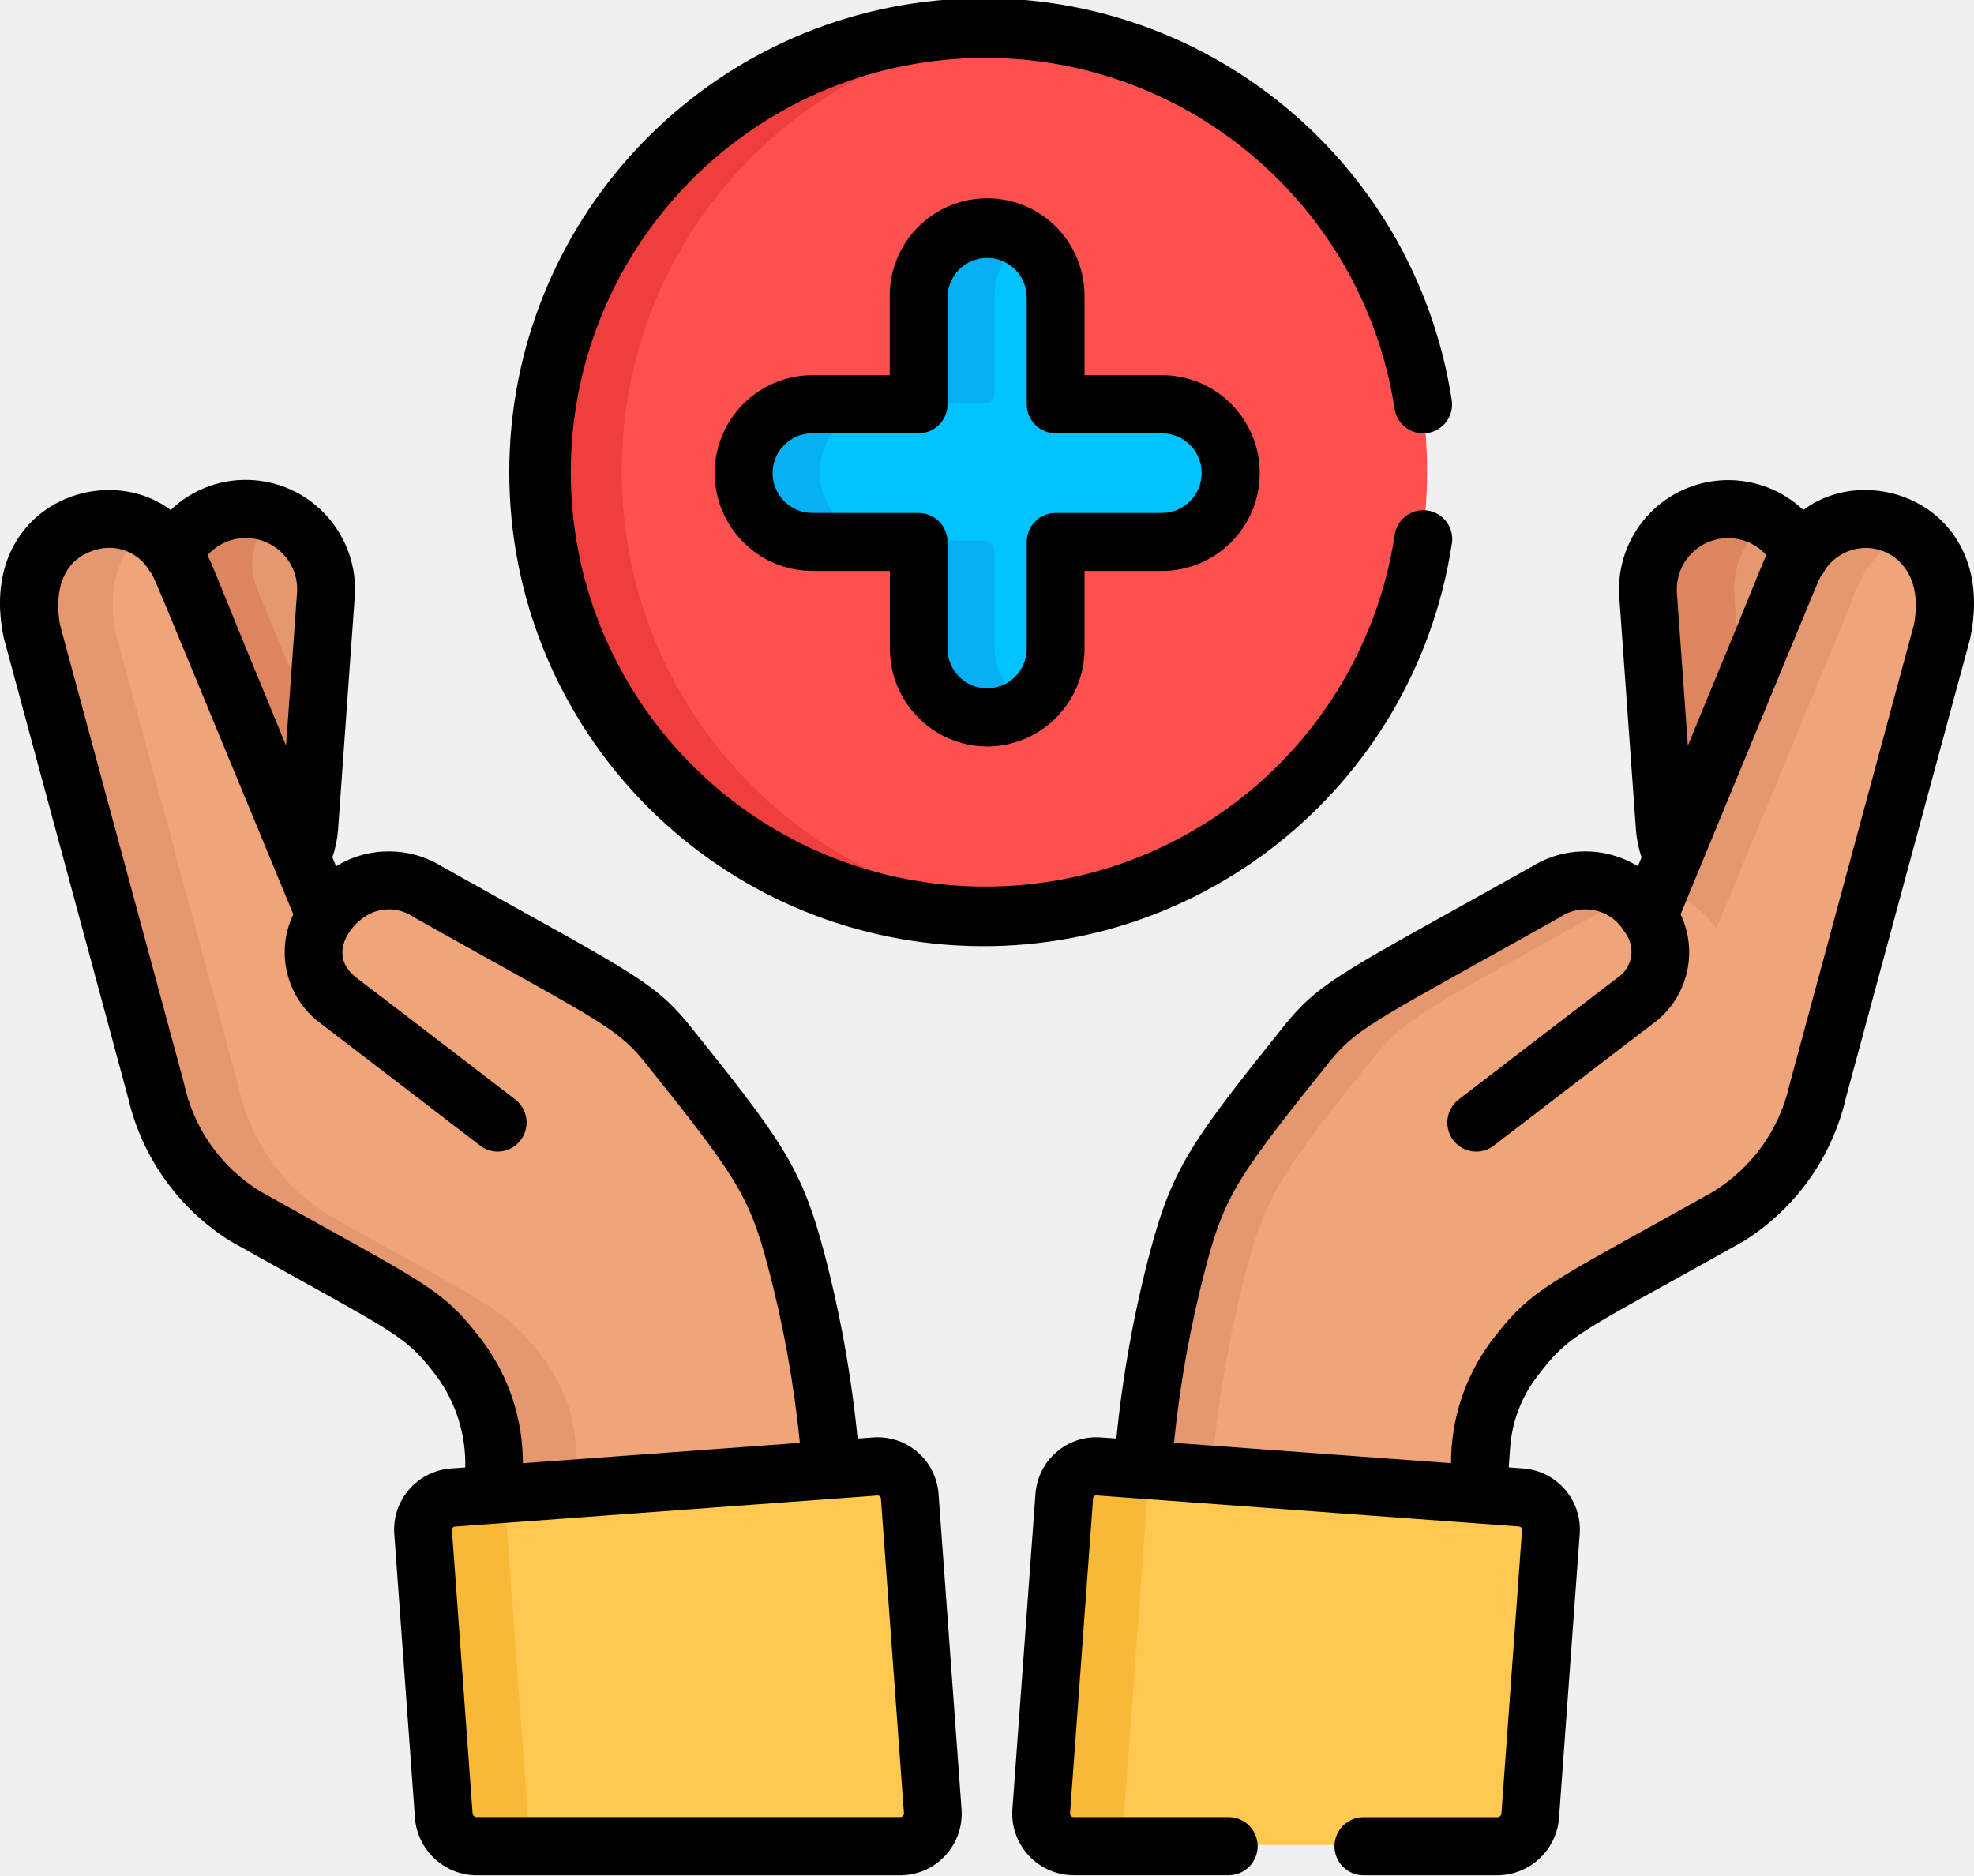
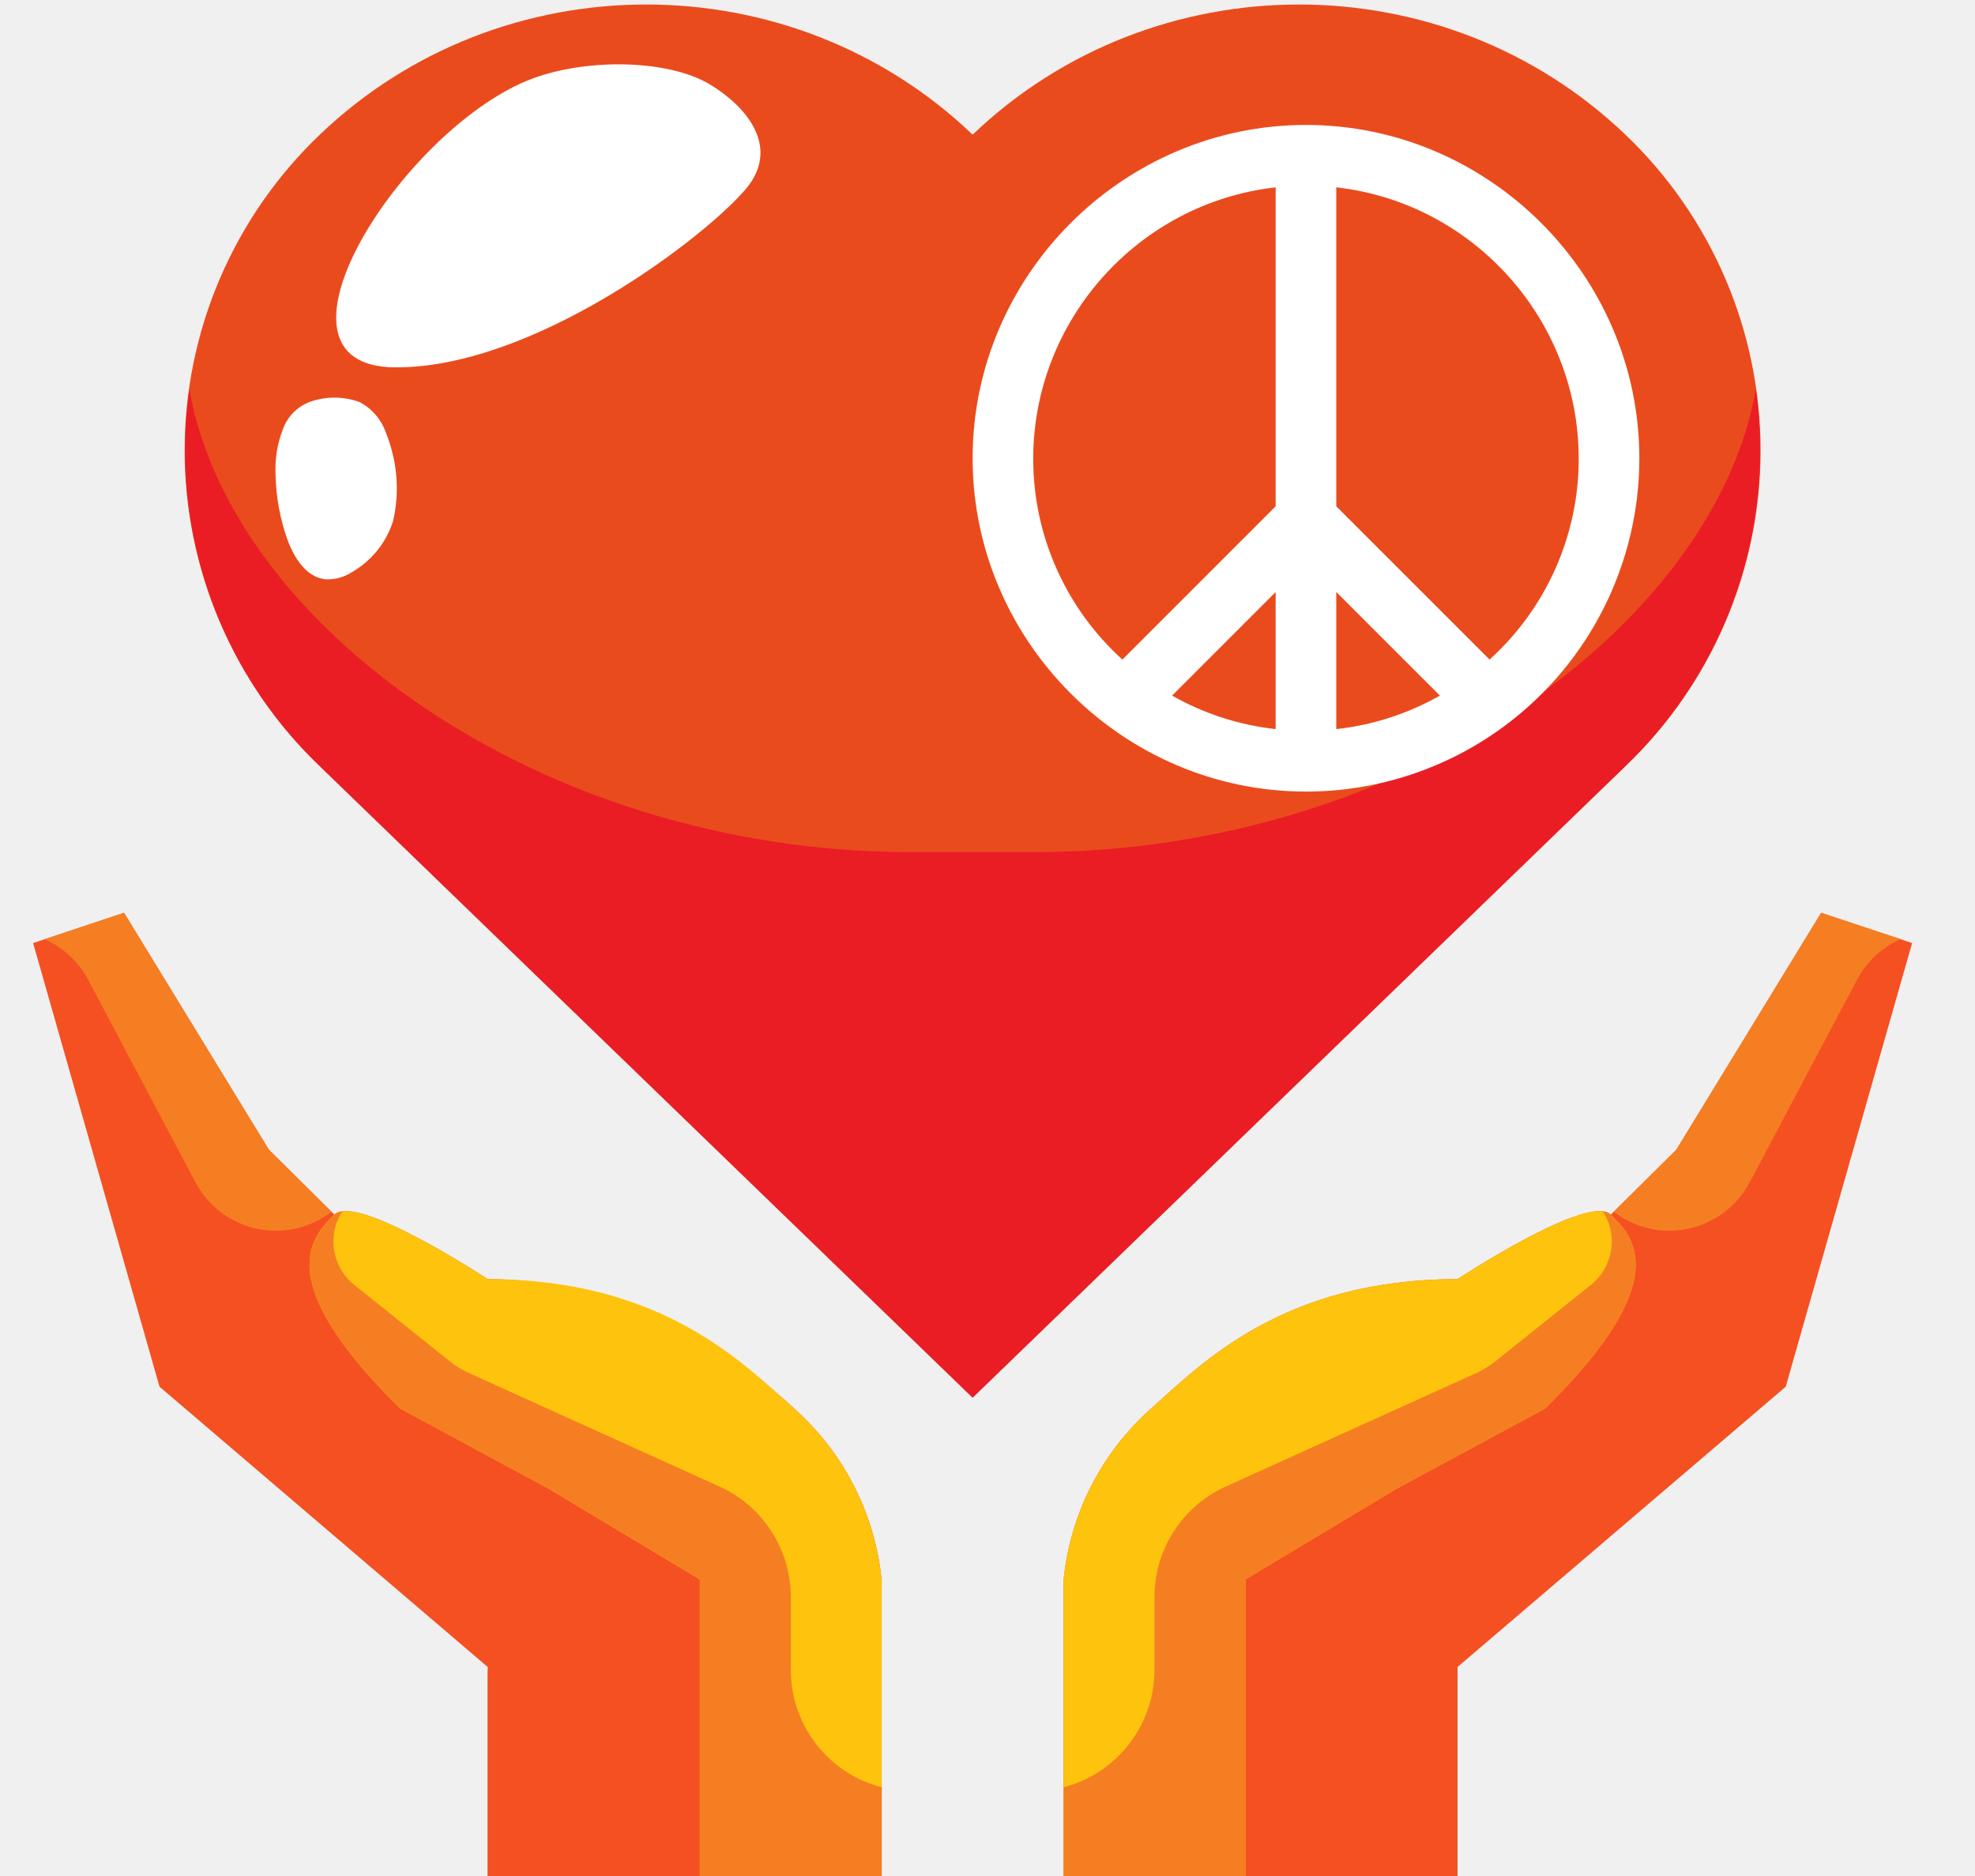
- <svg xmlns="http://www.w3.org/2000/svg" width="59.999" height="57" viewBox="0 0 59.999 57">
-   <g id="Vector_Smart_Object" data-name="Vector Smart Object" transform="translate(-226.001 -228.845)">
-     <ellipse id="Ellipse_2" data-name="Ellipse 2" cx="13.409" cy="13.479" rx="13.409" ry="13.479" transform="translate(242.56 229.691)" fill="#ff5050" />
-     <path id="Path_50" data-name="Path 50" d="M244.9,243.17a13.451,13.451,0,0,1,12.237-13.427q-.579-.051-1.171-.052a13.479,13.479,0,0,0,0,26.958q.593,0,1.171-.052A13.451,13.451,0,0,1,244.9,243.17Z" fill="#ee3e3e" />
-     <path id="Path_51" data-name="Path 51" d="M261.207,241.094H258.3a.246.246,0,0,1-.245-.246V237.92a2.114,2.114,0,0,0-2.259-2.156,2.089,2.089,0,0,0-1.9,2.086v3a.246.246,0,0,1-.246.247h-2.912a2.115,2.115,0,0,0-2.144,2.271,2.086,2.086,0,0,0,2.074,1.915h2.894a.335.335,0,0,1,.334.336v2.839a2.113,2.113,0,0,0,2.258,2.155,2.088,2.088,0,0,0,1.906-2.085v-2.932a.312.312,0,0,1,.311-.313h2.916a2.087,2.087,0,0,0,2.075-1.915A2.116,2.116,0,0,0,261.207,241.094Z" fill="#00c3ff" />
-     <g id="Group_5" data-name="Group 5">
-       <path id="Path_52" data-name="Path 52" d="M250.926,243.364a2.116,2.116,0,0,1,2.145-2.271h-2.342a2.115,2.115,0,0,0-2.145,2.271,2.087,2.087,0,0,0,2.075,1.915H253A2.087,2.087,0,0,1,250.926,243.364Z" fill="#06b0f2" />
-       <path id="Path_53" data-name="Path 53" d="M256.228,240.846v-3a2.092,2.092,0,0,1,.9-1.723,2.021,2.021,0,0,0-1.34-.363,2.089,2.089,0,0,0-1.9,2.086v3a.246.246,0,0,1-.246.247h2.342A.246.246,0,0,0,256.228,240.846Z" fill="#06b0f2" />
-       <path id="Path_54" data-name="Path 54" d="M256.228,248.453v-2.838a.334.334,0,0,0-.334-.336h-2.342a.335.335,0,0,1,.334.336v2.838a2.114,2.114,0,0,0,2.259,2.156,2.059,2.059,0,0,0,1-.363A2.183,2.183,0,0,1,256.228,248.453Z" fill="#06b0f2" />
-     </g>
-     <path id="Path_55" data-name="Path 55" d="M231.888,246.819l3.333,8.053c.283-.575.2-.226.752-7.967a2.436,2.436,0,0,0-4.63-1.236A4.34,4.34,0,0,1,231.888,246.819Z" fill="#e59770" />
-     <path id="Path_56" data-name="Path 56" d="M233.84,246.808c-.012-.036-.035-.112-.073-.214a1.721,1.721,0,0,1,.771-2.1,2.407,2.407,0,0,0-.822-.211,2.437,2.437,0,0,0-2.374,1.386,4.322,4.322,0,0,1,.546,1.15l3.333,8.053c.27-.549.229-.663.443-3.654C235.658,251.2,233.845,246.824,233.84,246.808Z" fill="#dd855f" />
-     <path id="Path_57" data-name="Path 57" d="M240.173,270.129a4.908,4.908,0,0,1,.986,2.609l.108,1.609,10.187-.75a36.721,36.721,0,0,0-1.091-6.574c-.633-2.362-1.145-3.054-3.983-6.591h0c-.949-1.138-1.693-1.431-7.179-4.509a2.276,2.276,0,0,0-3.127.726l-4.069-9.829c-.068-.2-.78-2.721-3.12-2.157-2.148.592-1.818,2.915-1.726,3.355l3.772,13.944h0a6.046,6.046,0,0,0,2.73,3.827C238.787,268.664,239.04,268.635,240.173,270.129Z" fill="#f0a479" />
-     <path id="Path_58" data-name="Path 58" d="M243.5,272.738a4.908,4.908,0,0,0-.986-2.609c-1.14-1.5-1.445-1.5-6.512-4.341a6.008,6.008,0,0,1-2.73-3.829L229.5,248.017c-.083-.4-.357-2.318,1.157-3.129a2.264,2.264,0,0,0-1.773-.225c-2.148.592-1.818,2.914-1.726,3.355l3.772,13.943v0a6.049,6.049,0,0,0,2.73,3.827l4.4,2.466a5.782,5.782,0,0,1,3.1,4.483l.108,1.609,2.331-.172Z" fill="#e59770" />
-     <path id="Path_59" data-name="Path 59" d="M240.672,284.926H253.55a.991.991,0,0,0,.984-1.066l-.7-9.573a.979.979,0,0,0-1.045-.907l-12.844.946a.979.979,0,0,0-.9,1.05l.627,8.616A1,1,0,0,0,240.672,284.926Z" fill="#ffc850" />
-     <path id="Path_60" data-name="Path 60" d="M242.069,284.4l-.681-9.339a1.064,1.064,0,0,1,.346-.865l-1.786.131a.98.98,0,0,0-.9,1.05l.628,8.616a1,1,0,0,0,1,.933h1.578A1.1,1.1,0,0,1,242.069,284.4Z" fill="#f9b938" />
-     <path id="Path_61" data-name="Path 61" d="M280.482,246.819l-3.334,8.053a2.478,2.478,0,0,1-.246-.908l-.506-7.059a2.437,2.437,0,0,1,4.631-1.236A4.339,4.339,0,0,0,280.482,246.819Z" fill="#e59770" />
-     <path id="Path_62" data-name="Path 62" d="M278.715,246.906a2.454,2.454,0,0,1,1.273-2.332,2.421,2.421,0,0,0-1.334-.291,2.448,2.448,0,0,0-2.258,2.623l.506,7.059a2.478,2.478,0,0,0,.246.908l1.822-4.4Z" fill="#dd855f" />
-     <path id="Path_63" data-name="Path 63" d="M272.2,270.129a4.906,4.906,0,0,0-.985,2.609l-.109,1.609-10.187-.75a36.635,36.635,0,0,1,1.092-6.574c.633-2.362,1.144-3.054,3.982-6.591h0c.949-1.138,1.694-1.431,7.18-4.509a2.277,2.277,0,0,1,3.127.726l4.069-9.829c.068-.2.779-2.721,3.119-2.157,2.148.592,1.819,2.915,1.726,3.355,0,.007-3.77,13.939-3.772,13.945a6.046,6.046,0,0,1-2.73,3.827C273.583,268.664,273.33,268.635,272.2,270.129Z" fill="#f0a479" />
-     <g id="Group_6" data-name="Group 6">
-       <path id="Path_64" data-name="Path 64" d="M278.169,257.069l4.069-9.829c.056-.169.556-1.928,2.059-2.2a2.564,2.564,0,0,0-.813-.376c-2.34-.564-3.051,1.953-3.12,2.157l-3.8,9.187A2.5,2.5,0,0,1,278.169,257.069Z" fill="#e59770" />
-       <path id="Path_65" data-name="Path 65" d="M263.88,267.443c.633-2.362,1.144-3.054,3.982-6.591h0c.949-1.138,1.694-1.431,7.18-4.509a2.9,2.9,0,0,1,.7-.288,2.164,2.164,0,0,0-2.574-.133c-5.486,3.077-6.231,3.371-7.18,4.509h0c-2.838,3.537-3.35,4.229-3.983,6.591a36.72,36.72,0,0,0-1.091,6.574l1.9.14A36.479,36.479,0,0,1,263.88,267.443Z" fill="#e59770" />
-     </g>
-     <path id="Path_66" data-name="Path 66" d="M271.7,284.926H258.82a.991.991,0,0,1-.985-1.066l.7-9.573a.978.978,0,0,1,1.045-.907l12.844.946a.98.98,0,0,1,.9,1.05l-.628,8.616A1,1,0,0,1,271.7,284.926Z" fill="#ffc850" />
-     <path id="Path_67" data-name="Path 67" d="M260.177,283.86l.7-9.573a.98.98,0,0,1,.482-.775l-1.78-.132a.978.978,0,0,0-1.044.908l-.7,9.572a.991.991,0,0,0,.984,1.066h2.343A.991.991,0,0,1,260.177,283.86Z" fill="#f9b938" />
-     <path id="Path_68" data-name="Path 68" d="M254.528,274.26a1.856,1.856,0,0,0-1.985-1.723l-.475.034a36.286,36.286,0,0,0-1.041-5.742c-.679-2.534-1.3-3.373-4.147-6.916l-.011-.013c-1.069-1.28-1.879-1.6-7.425-4.712a3.072,3.072,0,0,0-3.228-.013l-.112-.269a3.337,3.337,0,0,0,.172-.841l.506-7.059a3.327,3.327,0,0,0-3.07-3.566,3.285,3.285,0,0,0-2.523.907c-2.09-1.566-5.9-.038-5.073,3.889.008.038,3.767,13.933,3.777,13.97a6.992,6.992,0,0,0,3.12,4.369c.094.058,2.086,1.163,2.183,1.217,3.012,1.671,3.258,1.807,4.094,2.909a4.507,4.507,0,0,1,.853,2.748l-.444.033a1.863,1.863,0,0,0-1.713,2l.627,8.615a1.891,1.891,0,0,0,1.874,1.751h12.878a1.873,1.873,0,0,0,1.861-2.013Zm-19.5-27.381-.332,4.629c-2.4-5.807-2.171-5.354-2.391-5.785A1.562,1.562,0,0,1,235.03,246.879Zm-1.106,18.186a5.09,5.09,0,0,1-2.33-3.3l-3.764-13.917c-.073-.364-.291-1.9,1.09-2.294a1.418,1.418,0,0,1,1.633.654c.181.263-.247-.714,4.365,10.428a2.688,2.688,0,0,0,.858,3.338c1.418,1.08,4.786,3.667,4.82,3.693a.874.874,0,0,0,1.231-.165.887.887,0,0,0-.164-1.238c-.034-.026-3.4-2.615-4.826-3.7-.836-.637-.287-1.537.324-1.9a1.32,1.32,0,0,1,1.428.066c5.392,3.025,6.1,3.308,6.929,4.3,2.844,3.546,3.24,4.125,3.813,6.261a34.223,34.223,0,0,1,.984,5.411l-8.42.62a6.187,6.187,0,0,0-1.208-3.69C239.43,267.973,239,267.912,233.924,265.065Zm19.521,18.978a.1.1,0,0,1-.08.035H240.487a.123.123,0,0,1-.122-.114l-.628-8.616a.1.1,0,0,1,.091-.1l12.844-.946h.008a.094.094,0,0,1,.063.024.1.1,0,0,1,.033.067l.7,9.572A.108.108,0,0,1,253.445,284.043Z" />
-     <path id="Path_69" data-name="Path 69" d="M280.812,244.347a3.32,3.32,0,0,0-5.593,2.659l.506,7.059a3.335,3.335,0,0,0,.171.841l-.111.269a3.072,3.072,0,0,0-3.229.013c-5.552,3.113-6.358,3.434-7.424,4.712l-.011.013c-2.843,3.543-3.468,4.382-4.147,6.916a36.266,36.266,0,0,0-1.041,5.742l-.476-.035a1.856,1.856,0,0,0-1.984,1.723l-.7,9.573a1.873,1.873,0,0,0,1.861,2.013h4.71a.883.883,0,0,0,0-1.766h-4.71a.1.1,0,0,1-.08-.035.1.1,0,0,1-.029-.082l.7-9.573a.1.1,0,0,1,.033-.066.1.1,0,0,1,.071-.024l12.844.946a.1.1,0,0,1,.09.106l-.627,8.616a.124.124,0,0,1-.122.114h-4.069a.883.883,0,0,0,0,1.766h4.069a1.889,1.889,0,0,0,1.873-1.751l.628-8.616a1.863,1.863,0,0,0-1.713-2l-.444-.032.044-.611a4.019,4.019,0,0,1,.809-2.138c1.008-1.329,1.168-1.259,6.241-4.1l.036-.022a6.989,6.989,0,0,0,3.12-4.369l3.766-13.921c0-.016.008-.032.011-.049C286.711,244.3,282.9,242.782,280.812,244.347Zm-3.842,2.532a1.562,1.562,0,0,1,2.723-1.156c-.189.373.194-.458-2.39,5.785Zm7.2.969c-.011.04-3.768,13.928-3.777,13.968a5.121,5.121,0,0,1-2.317,3.249c-5.078,2.847-5.506,2.908-6.764,4.566a6.2,6.2,0,0,0-1.207,3.69l-8.421-.62a34.37,34.37,0,0,1,.985-5.412c.572-2.136.968-2.714,3.813-6.26.828-.99,1.537-1.274,6.929-4.3a1.368,1.368,0,0,1,1.955.424l.005.007.009.015a.951.951,0,0,1-.218,1.391c-1.42,1.082-4.791,3.671-4.825,3.7a.886.886,0,0,0-.165,1.237.876.876,0,0,0,1.231.166c.034-.026,3.4-2.614,4.82-3.694a2.686,2.686,0,0,0,.859-3.337c5.3-12.809,3.93-9.586,4.419-10.521C282.442,244.869,284.63,245.546,284.171,247.848Z" />
-     <path id="Path_70" data-name="Path 70" d="M256.005,251.536a2.971,2.971,0,0,0,2.96-2.976V246.2h2.349a2.976,2.976,0,0,0,0-5.952h-2.349v-2.361a2.961,2.961,0,1,0-5.921,0v2.361H250.7a2.976,2.976,0,0,0,0,5.952h2.349v2.361A2.972,2.972,0,0,0,256.005,251.536Zm-5.31-7.1a1.21,1.21,0,0,1,0-2.421h3.227a.88.88,0,0,0,.879-.883v-3.244a1.2,1.2,0,1,1,2.407,0v3.244a.88.88,0,0,0,.879.883h3.227a1.21,1.21,0,0,1,0,2.421h-3.227a.881.881,0,0,0-.879.883v3.245a1.2,1.2,0,1,1-2.407,0v-3.245a.88.88,0,0,0-.878-.883Z" />
-     <path id="Path_71" data-name="Path 71" d="M270.127,245.391a.879.879,0,1,0-1.737-.266,12.594,12.594,0,1,1,0-3.852.878.878,0,1,0,1.736-.269,14.407,14.407,0,1,0,0,4.388Z" />
+ <svg xmlns="http://www.w3.org/2000/svg" width="100%" height="100%" viewBox="0 0 60 57" version="1.1" xml:space="preserve" style="fill-rule:evenodd;clip-rule:evenodd;stroke-linejoin:round;stroke-miterlimit:2;">
+   <g id="Vector_Smart_Object">
+     <path d="M49.379,4.091c-5.514,-5.272 -14.317,-5.272 -19.831,0c-5.514,-5.272 -14.318,-5.272 -19.832,0c-2.622,2.5 -4.107,5.97 -4.107,9.593c0,3.623 1.485,7.093 4.107,9.594l19.832,19.187l19.831,-19.187c2.622,-2.501 4.107,-5.971 4.107,-9.594c0,-3.623 -1.485,-7.093 -4.107,-9.593Z" style="fill:#ea4b1d;fill-rule:nonzero;" />
+     <path d="M44.279,38.865c0,0 3.986,-2.624 4.658,-1.961l1.989,-1.971l4.401,-7.199l2.762,0.92l-3.839,13.479l-9.971,8.517l0,6.546l-11.969,0l0,-9.17c0.195,-2.016 1.146,-3.885 2.66,-5.23c1.515,-1.345 3.987,-3.931 9.309,-3.931Z" style="fill:#f55022;fill-rule:nonzero;" />
+     <path d="M10.158,36.904c0.672,-0.663 4.659,1.961 4.659,1.961c5.321,0 9.308,3.931 9.308,3.931c1.514,1.345 2.465,3.214 2.661,5.23l0,9.17l-11.969,0l0,-6.546l-9.971,-8.517l-3.84,-13.479l2.762,-0.92l4.401,7.199l1.989,1.971Z" style="fill:#f55022;fill-rule:nonzero;" />
+     <path d="M48.937,36.904c0.663,0.653 1.989,1.961 -1.998,5.892l-4.502,2.431l-4.603,2.762l0,9.207l-5.524,0l0,-9.17c0.195,-2.016 1.146,-3.885 2.66,-5.23c1.515,-1.345 3.987,-3.931 9.309,-3.931c0,0 3.986,-2.624 4.658,-1.961Z" style="fill:#fdc30d;fill-rule:nonzero;" />
+     <path d="M48.937,36.904c-0.068,-0.055 -0.152,-0.087 -0.239,-0.092c0.467,0.719 0.31,1.686 -0.359,2.222l-2.892,2.314c-0.165,0.132 -0.343,0.246 -0.531,0.34l-7.682,3.481c-1.314,0.595 -2.162,1.91 -2.162,3.353l0,2.229c-0.004,1.67 -1.145,3.138 -2.762,3.553l0,2.892l5.524,0l0,-9.207l4.603,-2.762l4.502,-2.431c3.987,-3.931 2.661,-5.239 1.998,-5.892Z" style="fill:#f57e22;fill-rule:nonzero;" />
+     <path d="M50.926,34.933l-1.901,1.884l0.034,0.026c0.478,0.358 1.059,0.551 1.656,0.551c1.022,0 1.964,-0.568 2.442,-1.472l3.263,-6.161c0.29,-0.545 0.755,-0.977 1.319,-1.227l-2.412,-0.8l-4.401,7.199Z" style="fill:#f57e22;fill-rule:nonzero;" />
+     <path d="M44.279,50.751c-2.021,0 -3.683,1.662 -3.683,3.683l0,2.762l3.683,0l0,-6.445Z" style="fill:#f55022;fill-rule:nonzero;" />
+     <path d="M10.158,36.904c-0.663,0.653 -1.989,1.961 1.998,5.892l4.502,2.431l4.603,2.762l0,9.207l5.525,0l0,-9.17c-0.196,-2.016 -1.147,-3.885 -2.661,-5.23c-1.514,-1.345 -3.987,-3.931 -9.308,-3.931c0,0 -3.987,-2.624 -4.659,-1.961Z" style="fill:#fdc30d;fill-rule:nonzero;" />
+     <path d="M10.158,36.904c0.068,-0.055 0.152,-0.087 0.239,-0.092c-0.466,0.719 -0.31,1.686 0.359,2.222l2.892,2.314c0.165,0.132 0.343,0.246 0.532,0.34l7.681,3.481c1.314,0.595 2.162,1.91 2.163,3.353l0,2.229c0.003,1.67 1.144,3.138 2.762,3.553l0,2.892l-5.525,0l0,-9.207l-4.603,-2.762l-4.502,-2.431c-3.987,-3.931 -2.661,-5.239 -1.998,-5.892Z" style="fill:#f57e22;fill-rule:nonzero;" />
+     <path d="M8.169,34.933l1.902,1.884l-0.035,0.026c-0.477,0.358 -1.058,0.551 -1.655,0.551c-1.023,0 -1.965,-0.568 -2.443,-1.472l-3.262,-6.157c-0.291,-0.545 -0.755,-0.977 -1.32,-1.228l2.412,-0.803l4.401,7.199Z" style="fill:#f57e22;fill-rule:nonzero;" />
+     <path d="M14.817,50.751c2.02,0 3.682,1.662 3.682,3.683l0,2.762l-3.682,0l0,-6.445Z" style="fill:#f55022;fill-rule:nonzero;" />
+     <path d="M53.341,11.829c-1.237,7.117 -10.584,14.063 -21.952,14.063l-3.683,0c-11.367,0 -20.715,-6.946 -21.952,-14.063c-0.6,4.228 0.875,8.495 3.959,11.449l19.835,19.187l19.831,-19.187c3.085,-2.953 4.562,-7.221 3.962,-11.449Z" style="fill:#ea1d25;fill-rule:nonzero;" />
+     <path d="M21.59,2.579c1.241,0.764 2.05,1.969 1.09,3.137c-1.213,1.459 -6.467,5.491 -10.704,5.445c-4.237,-0.046 0.012,-6.872 3.85,-8.629c1.715,-0.786 4.44,-0.769 5.764,0.047Z" style="fill:#fff;fill-rule:nonzero;" />
+     <path d="M11.719,13.133c0.083,0.206 0.151,0.417 0.204,0.632c0.169,0.676 0.176,1.382 0.02,2.061c-0.211,0.672 -0.673,1.237 -1.289,1.579c-0.23,0.142 -0.498,0.211 -0.769,0.196c-0.587,-0.062 -0.961,-0.665 -1.161,-1.229c-0.218,-0.62 -0.337,-1.271 -0.352,-1.927c-0.027,-0.488 0.052,-0.975 0.232,-1.428c0.152,-0.403 0.484,-0.711 0.896,-0.835c0.465,-0.145 0.965,-0.133 1.423,0.034c0.372,0.194 0.656,0.522 0.796,0.917Z" style="fill:#fff;fill-rule:nonzero;" />
+     <path d="M39.675,3.796c-5.556,0 -10.127,4.572 -10.127,10.127c0,5.556 4.571,10.128 10.127,10.128c2.191,0 4.324,-0.711 6.077,-2.026c2.548,-1.911 4.051,-4.916 4.051,-8.102c0,-5.555 -4.572,-10.127 -10.128,-10.127Zm-0.921,18.357c-1.107,-0.122 -2.178,-0.468 -3.147,-1.018l3.147,-3.148l0,4.166Zm1.842,-4.166l3.148,3.148c-0.969,0.55 -2.041,0.896 -3.148,1.018l0,-4.166Zm-9.207,-4.064c0.006,-4.196 3.195,-7.761 7.365,-8.231l0,9.692l-4.655,4.656c-1.73,-1.562 -2.716,-3.787 -2.71,-6.117Zm13.863,6.117l-4.656,-4.656l0,-9.692c4.17,0.47 7.36,4.035 7.365,8.231c0.006,2.33 -0.98,4.555 -2.709,6.117Z" style="fill:#fff;fill-rule:nonzero;" />
  </g>
</svg>
